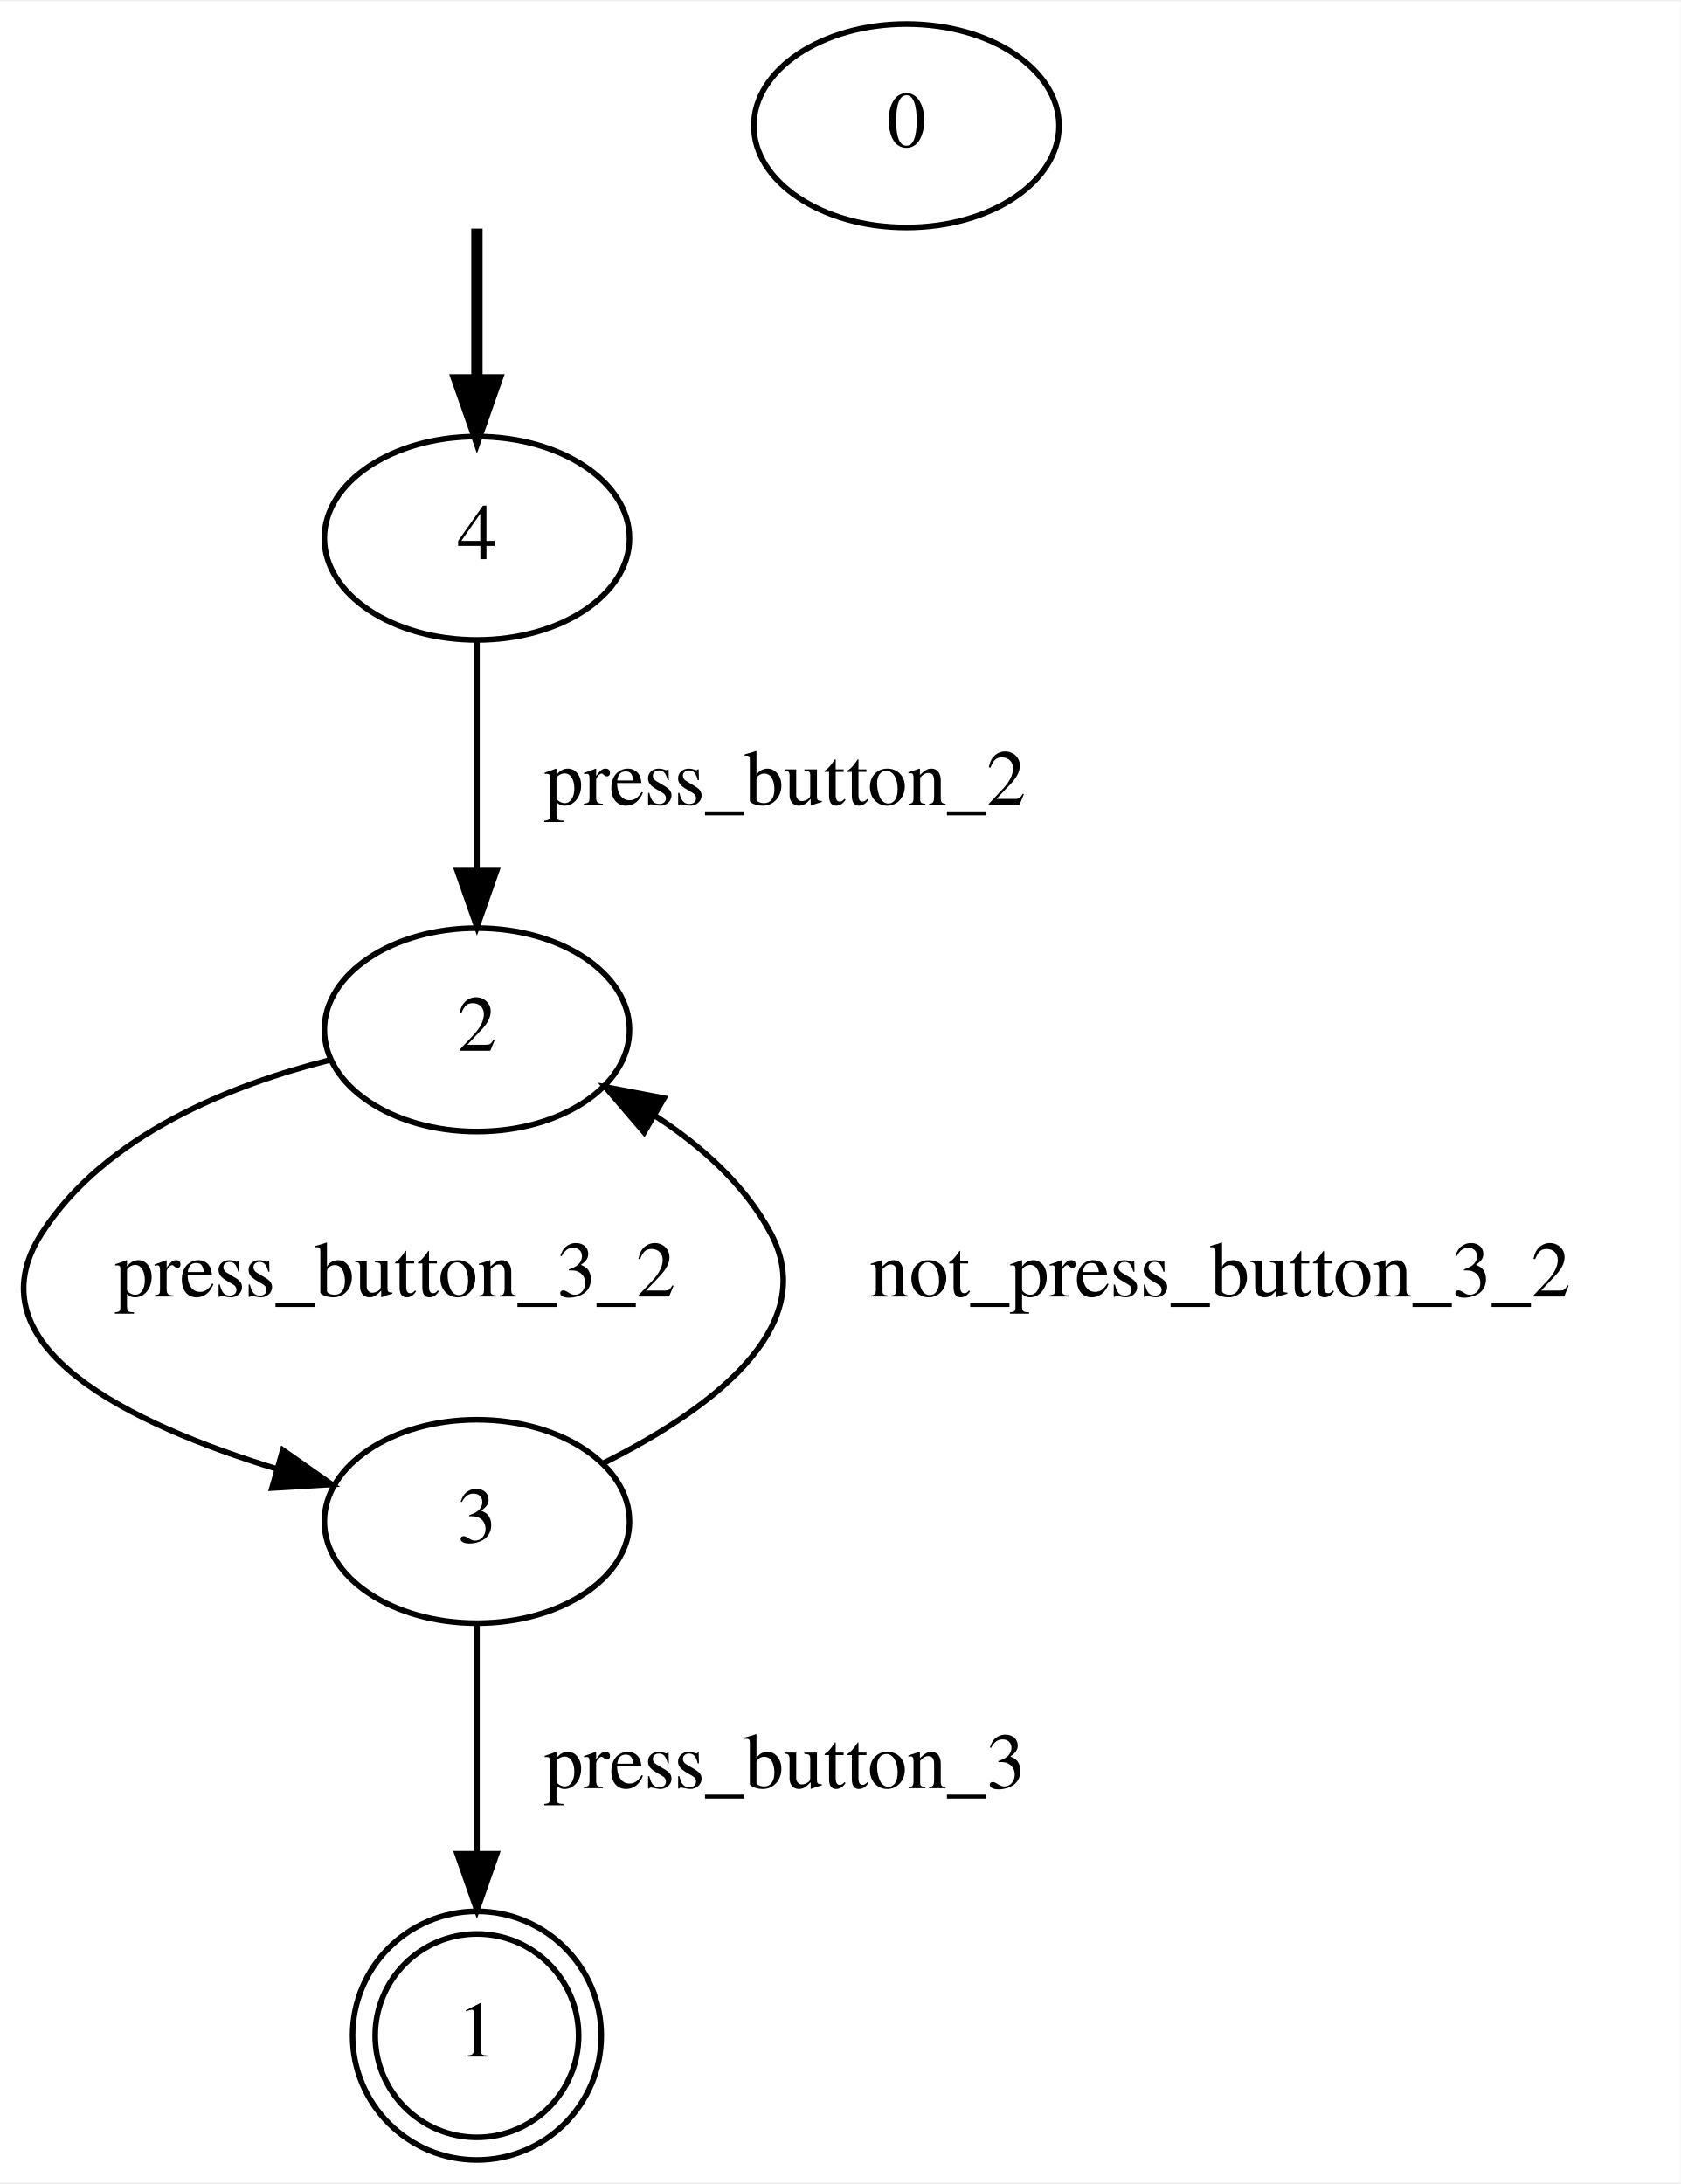
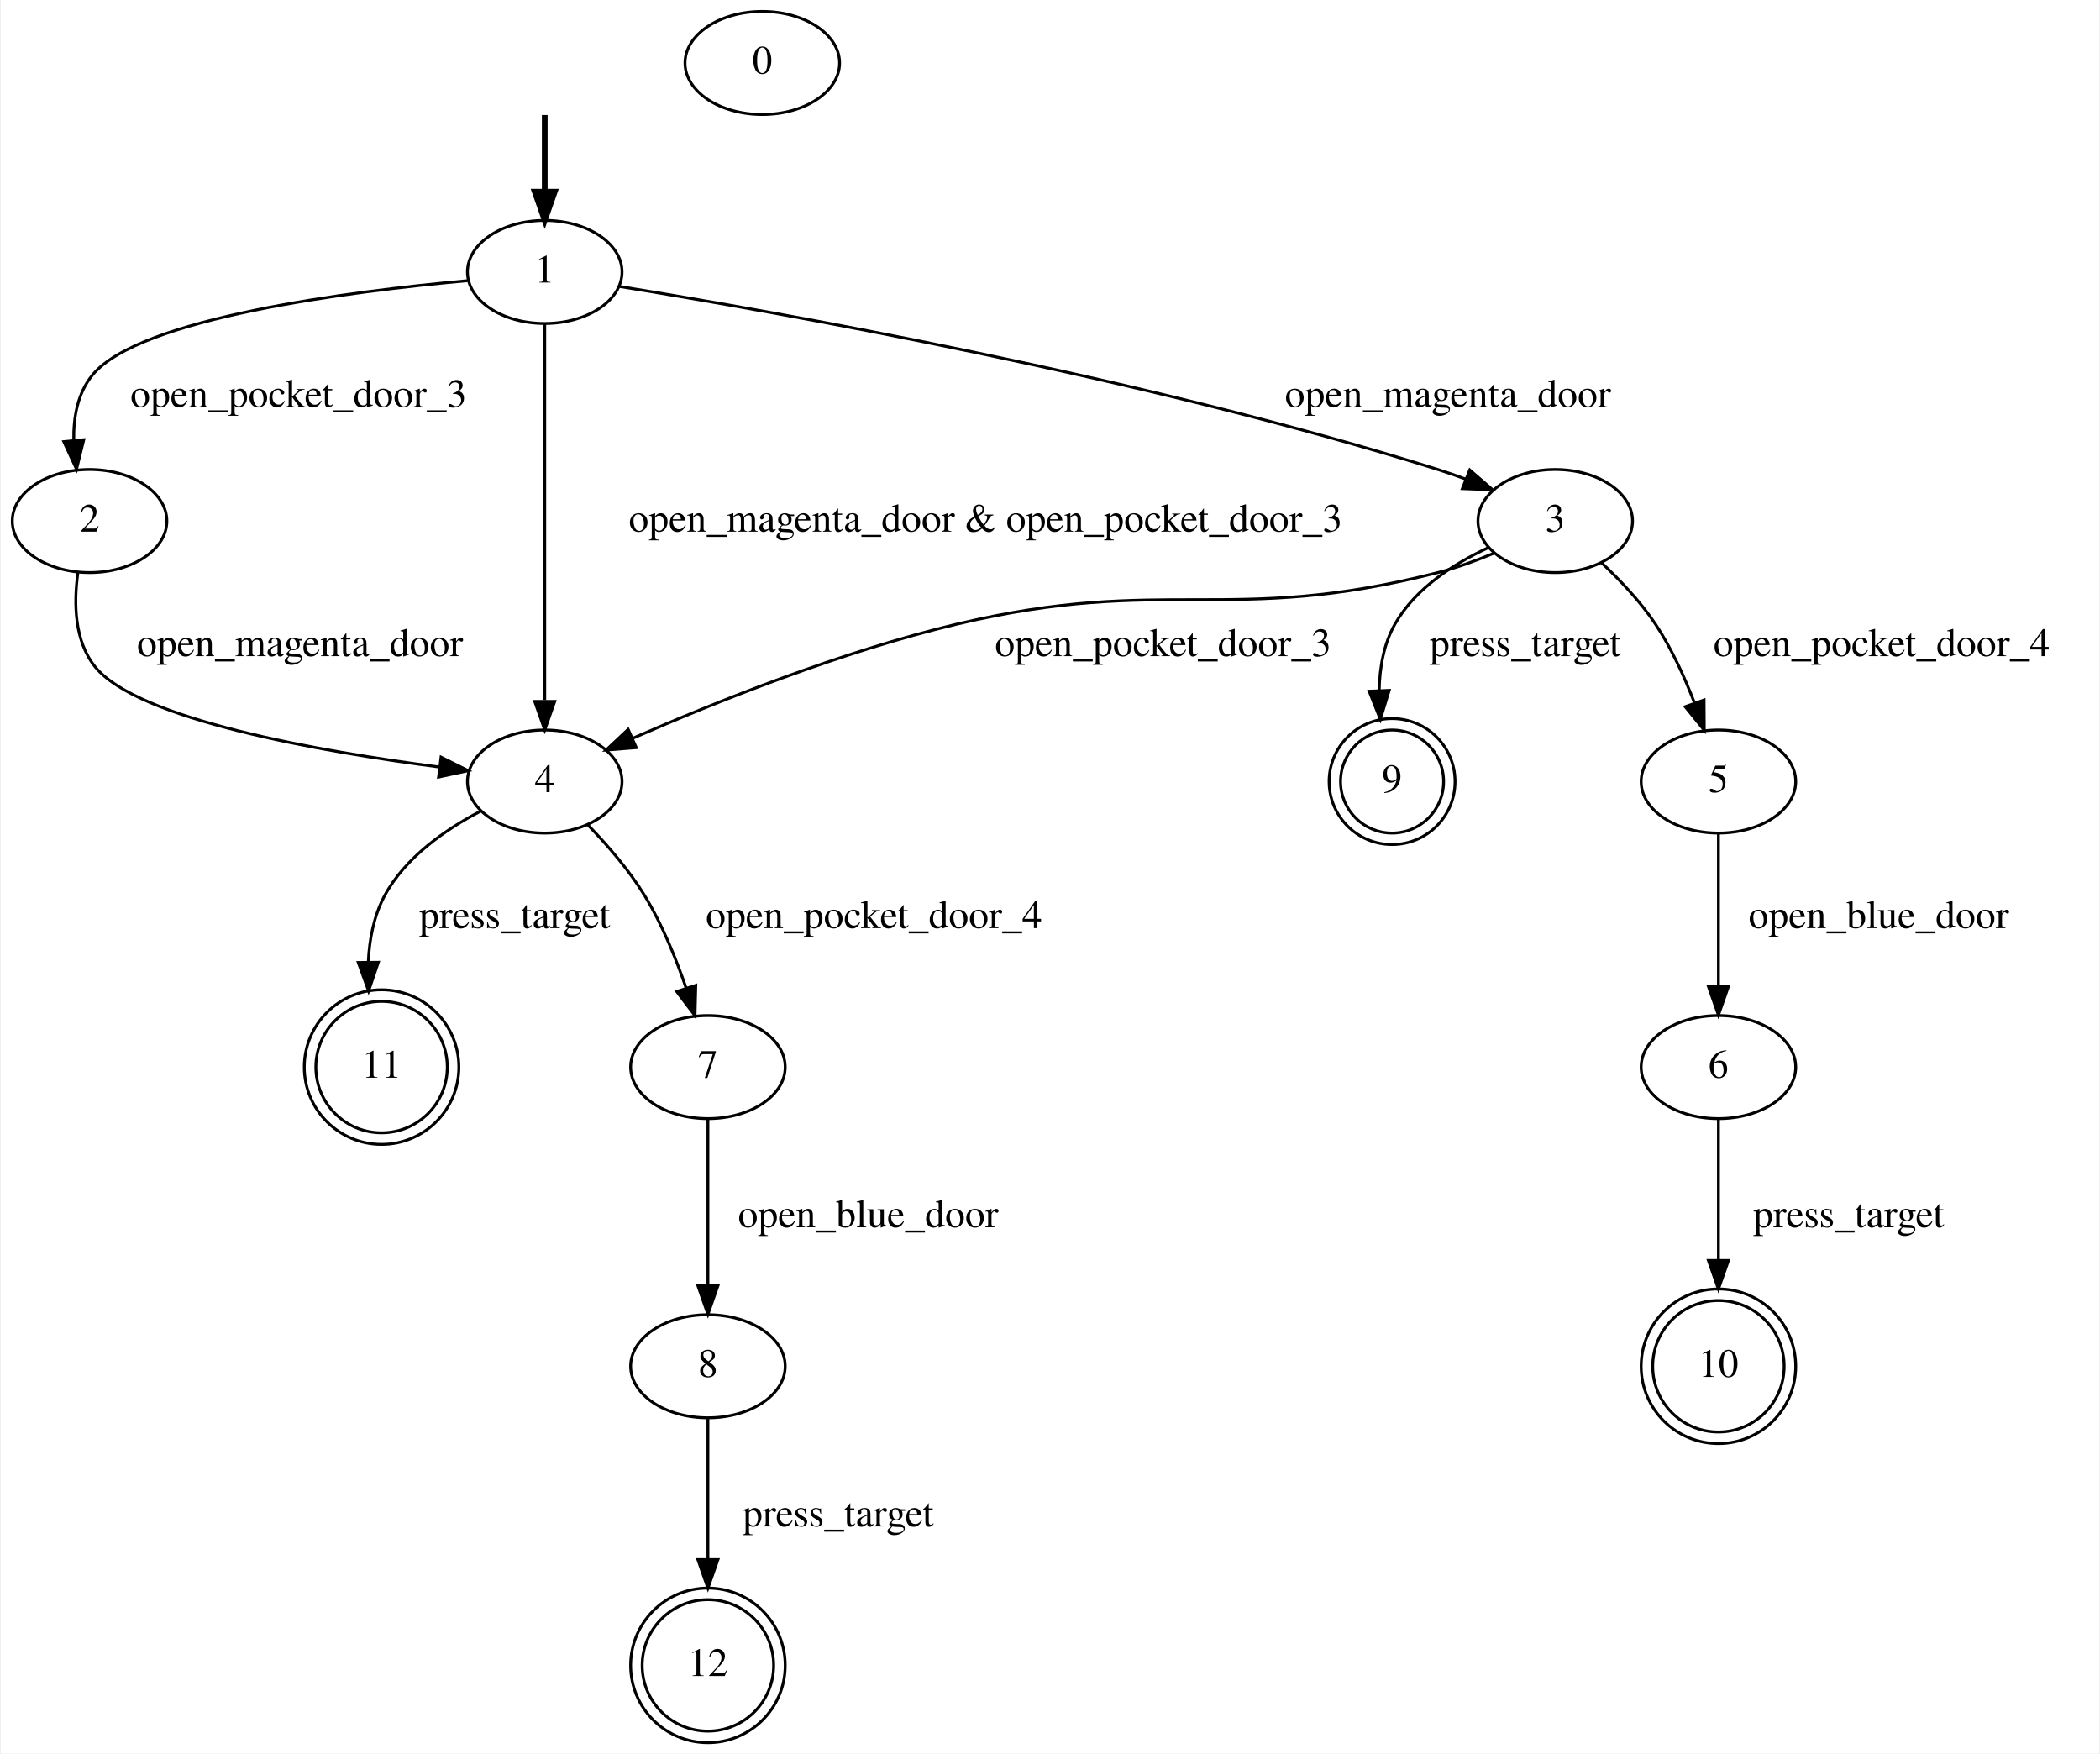
- <svg xmlns="http://www.w3.org/2000/svg" width="297pt" height="386pt" viewBox="0.00 0.00 297.39 386.00">
-   <g id="graph0" class="graph" transform="scale(1 1) rotate(0) translate(4 382)">
-     <polygon fill="white" stroke="transparent" points="-4,4 -4,-382 293.39,-382 293.39,4 -4,4" />
+ <svg xmlns="http://www.w3.org/2000/svg" width="733pt" height="612pt" viewBox="0.00 0.00 733.00 612.49">
+   <g id="graph0" class="graph" transform="scale(1 1) rotate(0) translate(4 608.49)">
+     <polygon fill="white" stroke="transparent" points="-4,4 -4,-608.49 729,-608.49 729,4 -4,4" />
    <g id="node1" class="node">
</g>
-     <g id="node6" class="node">
-       <ellipse fill="none" stroke="black" cx="80.39" cy="-287" rx="27" ry="18" />
-       <text text-anchor="middle" x="80.39" y="-283.3" font-family="Times,serif" font-size="14.00">4</text>
+     <g id="node3" class="node">
+       <ellipse fill="none" stroke="black" cx="186" cy="-513.49" rx="27" ry="18" />
+       <text text-anchor="middle" x="186" y="-509.79" font-family="Times,serif" font-size="14.00">1</text>
    </g>
    <g id="edge1" class="edge">
-       <path fill="none" stroke="black" stroke-width="2" d="M80.39,-341.81C80.39,-333.79 80.39,-324.05 80.39,-315.07" />
-       <polygon fill="black" stroke="black" stroke-width="2" points="83.89,-315.03 80.39,-305.03 76.89,-315.03 83.89,-315.03" />
+       <path fill="none" stroke="black" stroke-width="2" d="M186,-568.3C186,-560.28 186,-550.54 186,-541.56" />
+       <polygon fill="black" stroke="black" stroke-width="2" points="189.5,-541.52 186,-531.52 182.5,-541.52 189.5,-541.52" />
    </g>
    <g id="node2" class="node">
-       <ellipse fill="none" stroke="black" cx="156.39" cy="-360" rx="27" ry="18" />
-       <text text-anchor="middle" x="156.39" y="-356.3" font-family="Times,serif" font-size="14.00">0</text>
-     </g>
-     <g id="node3" class="node">
-       <ellipse fill="none" stroke="black" cx="80.39" cy="-22" rx="18" ry="18" />
-       <ellipse fill="none" stroke="black" cx="80.39" cy="-22" rx="22" ry="22" />
-       <text text-anchor="middle" x="80.39" y="-18.3" font-family="Times,serif" font-size="14.00">1</text>
+       <ellipse fill="none" stroke="black" cx="262" cy="-586.49" rx="27" ry="18" />
+       <text text-anchor="middle" x="262" y="-582.79" font-family="Times,serif" font-size="14.00">0</text>
    </g>
    <g id="node4" class="node">
-       <ellipse fill="none" stroke="black" cx="80.39" cy="-200" rx="27" ry="18" />
-       <text text-anchor="middle" x="80.39" y="-196.3" font-family="Times,serif" font-size="14.00">2</text>
+       <ellipse fill="none" stroke="black" cx="27" cy="-426.49" rx="27" ry="18" />
+       <text text-anchor="middle" x="27" y="-422.79" font-family="Times,serif" font-size="14.00">2</text>
+     </g>
+     <g id="edge7" class="edge">
+       <path fill="none" stroke="black" d="M159.09,-510.45C118.43,-506.76 44.34,-497.43 28,-477.49 22.82,-471.16 21.31,-462.72 21.48,-454.57" />
+       <polygon fill="black" stroke="black" points="24.97,-454.89 22.44,-444.6 18,-454.22 24.97,-454.89" />
+       <text text-anchor="middle" x="100" y="-466.29" font-family="Times,serif" font-size="14.00">open_pocket_door_3</text>
    </g>
    <g id="node5" class="node">
-       <ellipse fill="none" stroke="black" cx="80.39" cy="-113" rx="27" ry="18" />
-       <text text-anchor="middle" x="80.39" y="-109.3" font-family="Times,serif" font-size="14.00">3</text>
+       <ellipse fill="none" stroke="black" cx="539" cy="-426.49" rx="27" ry="18" />
+       <text text-anchor="middle" x="539" y="-422.79" font-family="Times,serif" font-size="14.00">3</text>
+     </g>
+     <g id="edge9" class="edge">
+       <path fill="none" stroke="black" d="M212.3,-508.39C266.51,-499.59 394.32,-477 498,-444.49 501.16,-443.5 504.42,-442.36 507.65,-441.15" />
+       <polygon fill="black" stroke="black" points="509.13,-444.33 517.14,-437.4 506.55,-437.82 509.13,-444.33" />
+       <text text-anchor="middle" x="501.5" y="-466.29" font-family="Times,serif" font-size="14.00">open_magenta_door</text>
+     </g>
+     <g id="node6" class="node">
+       <ellipse fill="none" stroke="black" cx="186" cy="-335.49" rx="27" ry="18" />
+       <text text-anchor="middle" x="186" y="-331.79" font-family="Times,serif" font-size="14.00">4</text>
+     </g>
+     <g id="edge12" class="edge">
+       <path fill="none" stroke="black" d="M186,-495.29C186,-464.72 186,-400.68 186,-363.95" />
+       <polygon fill="black" stroke="black" points="189.5,-363.49 186,-353.49 182.5,-363.49 189.5,-363.49" />
+       <text text-anchor="middle" x="340" y="-422.79" font-family="Times,serif" font-size="14.00">open_magenta_door &amp; open_pocket_door_3</text>
+     </g>
+     <g id="edge2" class="edge">
+       <path fill="none" stroke="black" d="M22.92,-408.39C21.44,-397.79 21.65,-384.51 29,-375.49 44,-357.07 107.73,-345.96 149.24,-340.55" />
+       <polygon fill="black" stroke="black" points="149.78,-344.01 159.27,-339.29 148.92,-337.06 149.78,-344.01" />
+       <text text-anchor="middle" x="100.5" y="-379.29" font-family="Times,serif" font-size="14.00">open_magenta_door</text>
+     </g>
+     <g id="edge10" class="edge">
+       <path fill="none" stroke="black" d="M517.69,-415.3C511.47,-412.7 504.57,-410.16 498,-408.49 425.24,-389.92 403.07,-407.81 330,-390.49 289.79,-380.96 245.58,-363.22 216.89,-350.67" />
+       <polygon fill="black" stroke="black" points="217.98,-347.33 207.42,-346.48 215.14,-353.73 217.98,-347.33" />
+       <text text-anchor="middle" x="402" y="-379.29" font-family="Times,serif" font-size="14.00">open_pocket_door_3</text>
+     </g>
+     <g id="node7" class="node">
+       <ellipse fill="none" stroke="black" cx="596" cy="-335.49" rx="27" ry="18" />
+       <text text-anchor="middle" x="596" y="-331.79" font-family="Times,serif" font-size="14.00">5</text>
+     </g>
+     <g id="edge14" class="edge">
+       <path fill="none" stroke="black" d="M555.07,-412C561.57,-405.93 568.77,-398.36 574,-390.49 579.59,-382.06 584.17,-372 587.67,-362.85" />
+       <polygon fill="black" stroke="black" points="590.98,-363.99 591.05,-353.4 584.39,-361.64 590.98,-363.99" />
+       <text text-anchor="middle" x="653" y="-379.29" font-family="Times,serif" font-size="14.00">open_pocket_door_4</text>
+     </g>
+     <g id="node11" class="node">
+       <ellipse fill="none" stroke="black" cx="482" cy="-335.49" rx="18" ry="18" />
+       <ellipse fill="none" stroke="black" cx="482" cy="-335.49" rx="22" ry="22" />
+       <text text-anchor="middle" x="482" y="-331.79" font-family="Times,serif" font-size="14.00">9</text>
+     </g>
+     <g id="edge8" class="edge">
+       <path fill="none" stroke="black" d="M515.56,-417.17C503.58,-411.59 490.06,-402.96 483,-390.49 479.08,-383.57 477.65,-375.3 477.49,-367.35" />
+       <polygon fill="black" stroke="black" points="480.99,-367.34 477.9,-357.2 473.99,-367.05 480.99,-367.34" />
+       <text text-anchor="middle" x="528.5" y="-379.29" font-family="Times,serif" font-size="14.00">press_target</text>
+     </g>
+     <g id="node9" class="node">
+       <ellipse fill="none" stroke="black" cx="243" cy="-235.74" rx="27" ry="18" />
+       <text text-anchor="middle" x="243" y="-232.04" font-family="Times,serif" font-size="14.00">7</text>
    </g>
    <g id="edge5" class="edge">
-       <path fill="none" stroke="black" d="M54.53,-194.7C36.82,-190.26 14.6,-181.41 3.39,-164 -9.54,-143.92 19.06,-130.21 44.99,-122.3" />
-       <polygon fill="black" stroke="black" points="46.04,-125.64 54.71,-119.55 44.13,-118.91 46.04,-125.64" />
-       <text text-anchor="middle" x="65.89" y="-152.8" font-family="Times,serif" font-size="14.00">press_button_3_2</text>
+       <path fill="none" stroke="black" d="M201.05,-320.35C207.83,-313.37 215.53,-304.51 221,-295.49 226.97,-285.64 231.76,-273.9 235.33,-263.52" />
+       <polygon fill="black" stroke="black" points="238.76,-264.3 238.49,-253.7 232.09,-262.15 238.76,-264.3" />
+       <text text-anchor="middle" x="301" y="-284.29" font-family="Times,serif" font-size="14.00">open_pocket_door_4</text>
+     </g>
+     <g id="node13" class="node">
+       <ellipse fill="none" stroke="black" cx="129" cy="-235.74" rx="22.96" ry="22.96" />
+       <ellipse fill="none" stroke="black" cx="129" cy="-235.74" rx="27" ry="27" />
+       <text text-anchor="middle" x="129" y="-232.04" font-family="Times,serif" font-size="14.00">11</text>
+     </g>
+     <g id="edge4" class="edge">
+       <path fill="none" stroke="black" d="M163.64,-325.17C151.35,-318.77 137.19,-308.97 130,-295.49 126.3,-288.54 124.74,-280.44 124.36,-272.52" />
+       <polygon fill="black" stroke="black" points="127.86,-272.35 124.47,-262.31 120.86,-272.28 127.86,-272.35" />
+       <text text-anchor="middle" x="175.5" y="-284.29" font-family="Times,serif" font-size="14.00">press_target</text>
+     </g>
+     <g id="node8" class="node">
+       <ellipse fill="none" stroke="black" cx="596" cy="-235.74" rx="27" ry="18" />
+       <text text-anchor="middle" x="596" y="-232.04" font-family="Times,serif" font-size="14.00">6</text>
+     </g>
+     <g id="edge11" class="edge">
+       <path fill="none" stroke="black" d="M596,-317.46C596,-302.69 596,-281.06 596,-263.9" />
+       <polygon fill="black" stroke="black" points="599.5,-263.9 596,-253.9 592.5,-263.9 599.5,-263.9" />
+       <text text-anchor="middle" x="652" y="-284.29" font-family="Times,serif" font-size="14.00">open_blue_door</text>
+     </g>
+     <g id="node12" class="node">
+       <ellipse fill="none" stroke="black" cx="596" cy="-131.24" rx="22.96" ry="22.96" />
+       <ellipse fill="none" stroke="black" cx="596" cy="-131.24" rx="27" ry="27" />
+       <text text-anchor="middle" x="596" y="-127.54" font-family="Times,serif" font-size="14.00">10</text>
    </g>
    <g id="edge3" class="edge">
-       <path fill="none" stroke="black" d="M80.39,-94.84C80.39,-83.44 80.39,-68.13 80.39,-54.58" />
-       <polygon fill="black" stroke="black" points="83.89,-54.19 80.39,-44.19 76.89,-54.19 83.89,-54.19" />
-       <text text-anchor="middle" x="134.89" y="-65.8" font-family="Times,serif" font-size="14.00">press_button_3</text>
+       <path fill="none" stroke="black" d="M596,-217.35C596,-203.92 596,-184.87 596,-168.2" />
+       <polygon fill="black" stroke="black" points="599.5,-168.19 596,-158.19 592.5,-168.19 599.5,-168.19" />
+       <text text-anchor="middle" x="641.5" y="-179.79" font-family="Times,serif" font-size="14.00">press_target</text>
    </g>
-     <g id="edge2" class="edge">
-       <path fill="none" stroke="black" d="M102.9,-123.38C120.8,-132.34 141.46,-146.97 132.39,-164 127.81,-172.61 120.07,-179.48 111.94,-184.77" />
-       <polygon fill="black" stroke="black" points="109.98,-181.86 103.09,-189.9 113.5,-187.91 109.98,-181.86" />
-       <text text-anchor="middle" x="211.89" y="-152.8" font-family="Times,serif" font-size="14.00">not_press_button_3_2</text>
+     <g id="node10" class="node">
+       <ellipse fill="none" stroke="black" cx="243" cy="-131.24" rx="27" ry="18" />
+       <text text-anchor="middle" x="243" y="-127.54" font-family="Times,serif" font-size="14.00">8</text>
    </g>
-     <g id="edge4" class="edge">
-       <path fill="none" stroke="black" d="M80.39,-268.8C80.39,-257.16 80.39,-241.55 80.39,-228.24" />
-       <polygon fill="black" stroke="black" points="83.89,-228.18 80.39,-218.18 76.89,-228.18 83.89,-228.18" />
-       <text text-anchor="middle" x="134.89" y="-239.8" font-family="Times,serif" font-size="14.00">press_button_2</text>
+     <g id="edge13" class="edge">
+       <path fill="none" stroke="black" d="M243,-217.35C243,-201.5 243,-177.83 243,-159.47" />
+       <polygon fill="black" stroke="black" points="246.5,-159.37 243,-149.37 239.5,-159.37 246.5,-159.37" />
+       <text text-anchor="middle" x="299" y="-179.79" font-family="Times,serif" font-size="14.00">open_blue_door</text>
+     </g>
+     <g id="node14" class="node">
+       <ellipse fill="none" stroke="black" cx="243" cy="-26.75" rx="22.96" ry="22.96" />
+       <ellipse fill="none" stroke="black" cx="243" cy="-26.75" rx="27" ry="27" />
+       <text text-anchor="middle" x="243" y="-23.05" font-family="Times,serif" font-size="14.00">12</text>
+     </g>
+     <g id="edge6" class="edge">
+       <path fill="none" stroke="black" d="M243,-112.86C243,-99.42 243,-80.37 243,-63.7" />
+       <polygon fill="black" stroke="black" points="246.5,-63.7 243,-53.7 239.5,-63.7 246.5,-63.7" />
+       <text text-anchor="middle" x="288.5" y="-75.3" font-family="Times,serif" font-size="14.00">press_target</text>
    </g>
  </g>
</svg>
